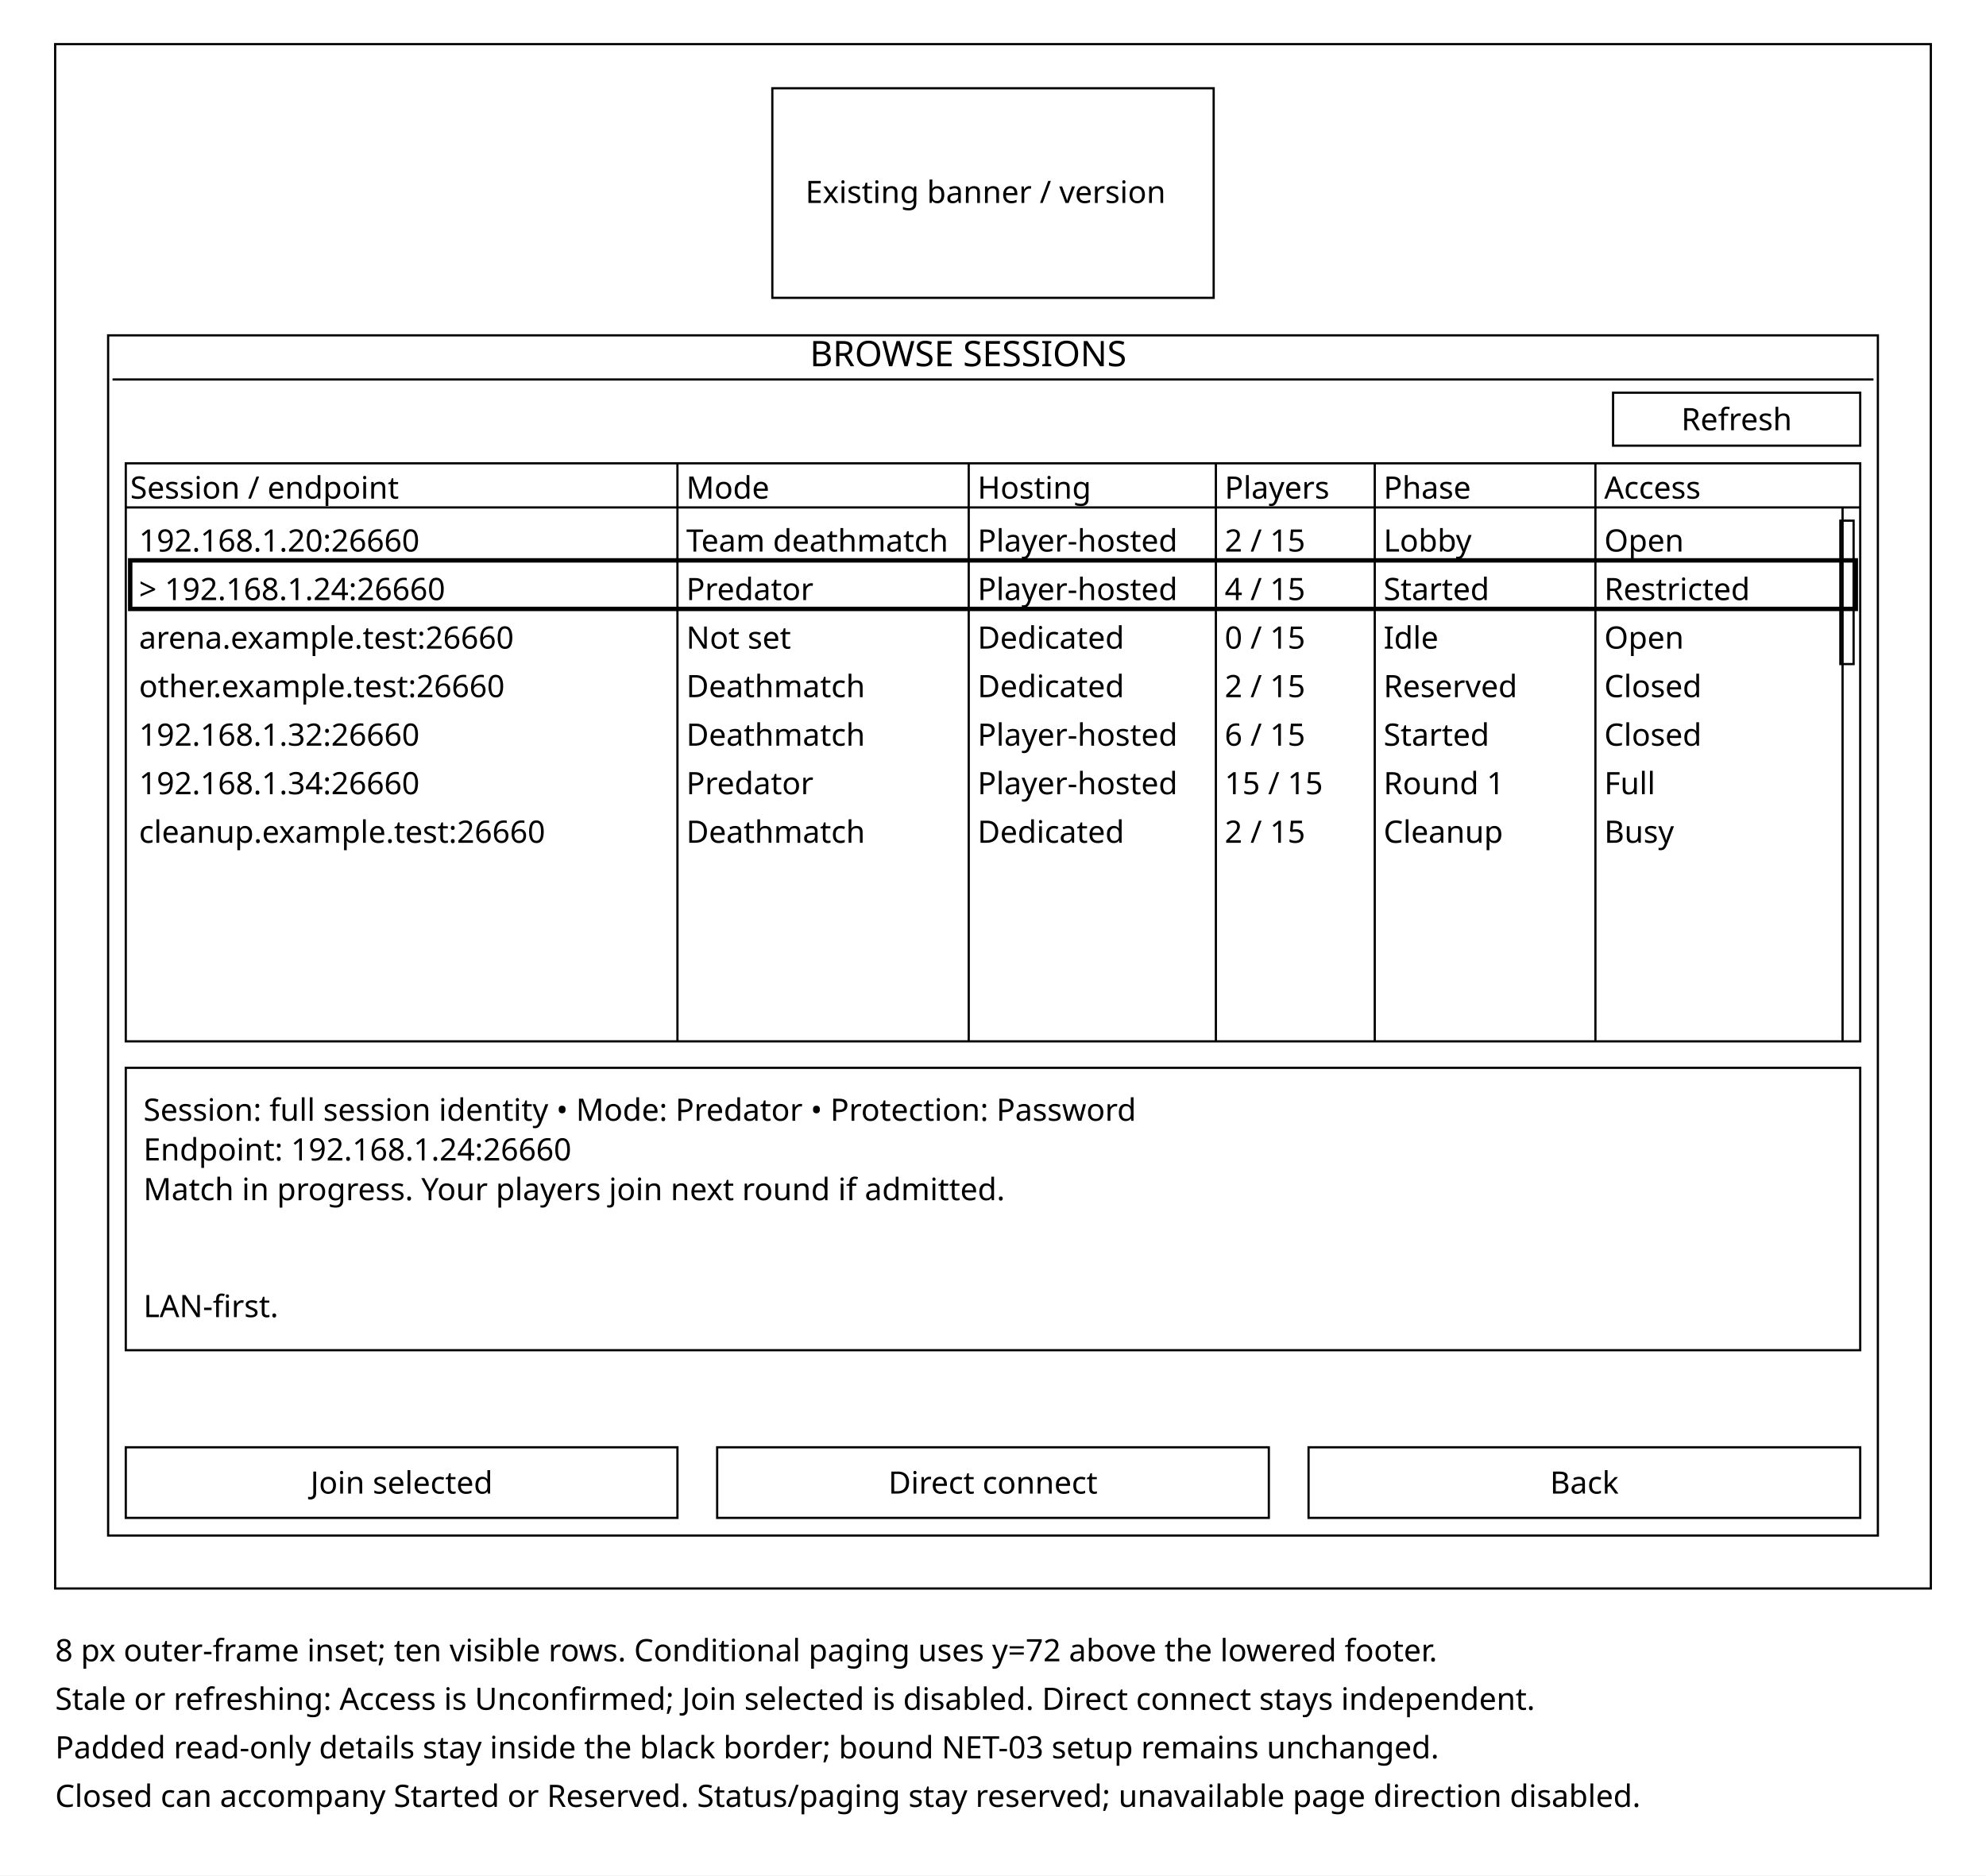
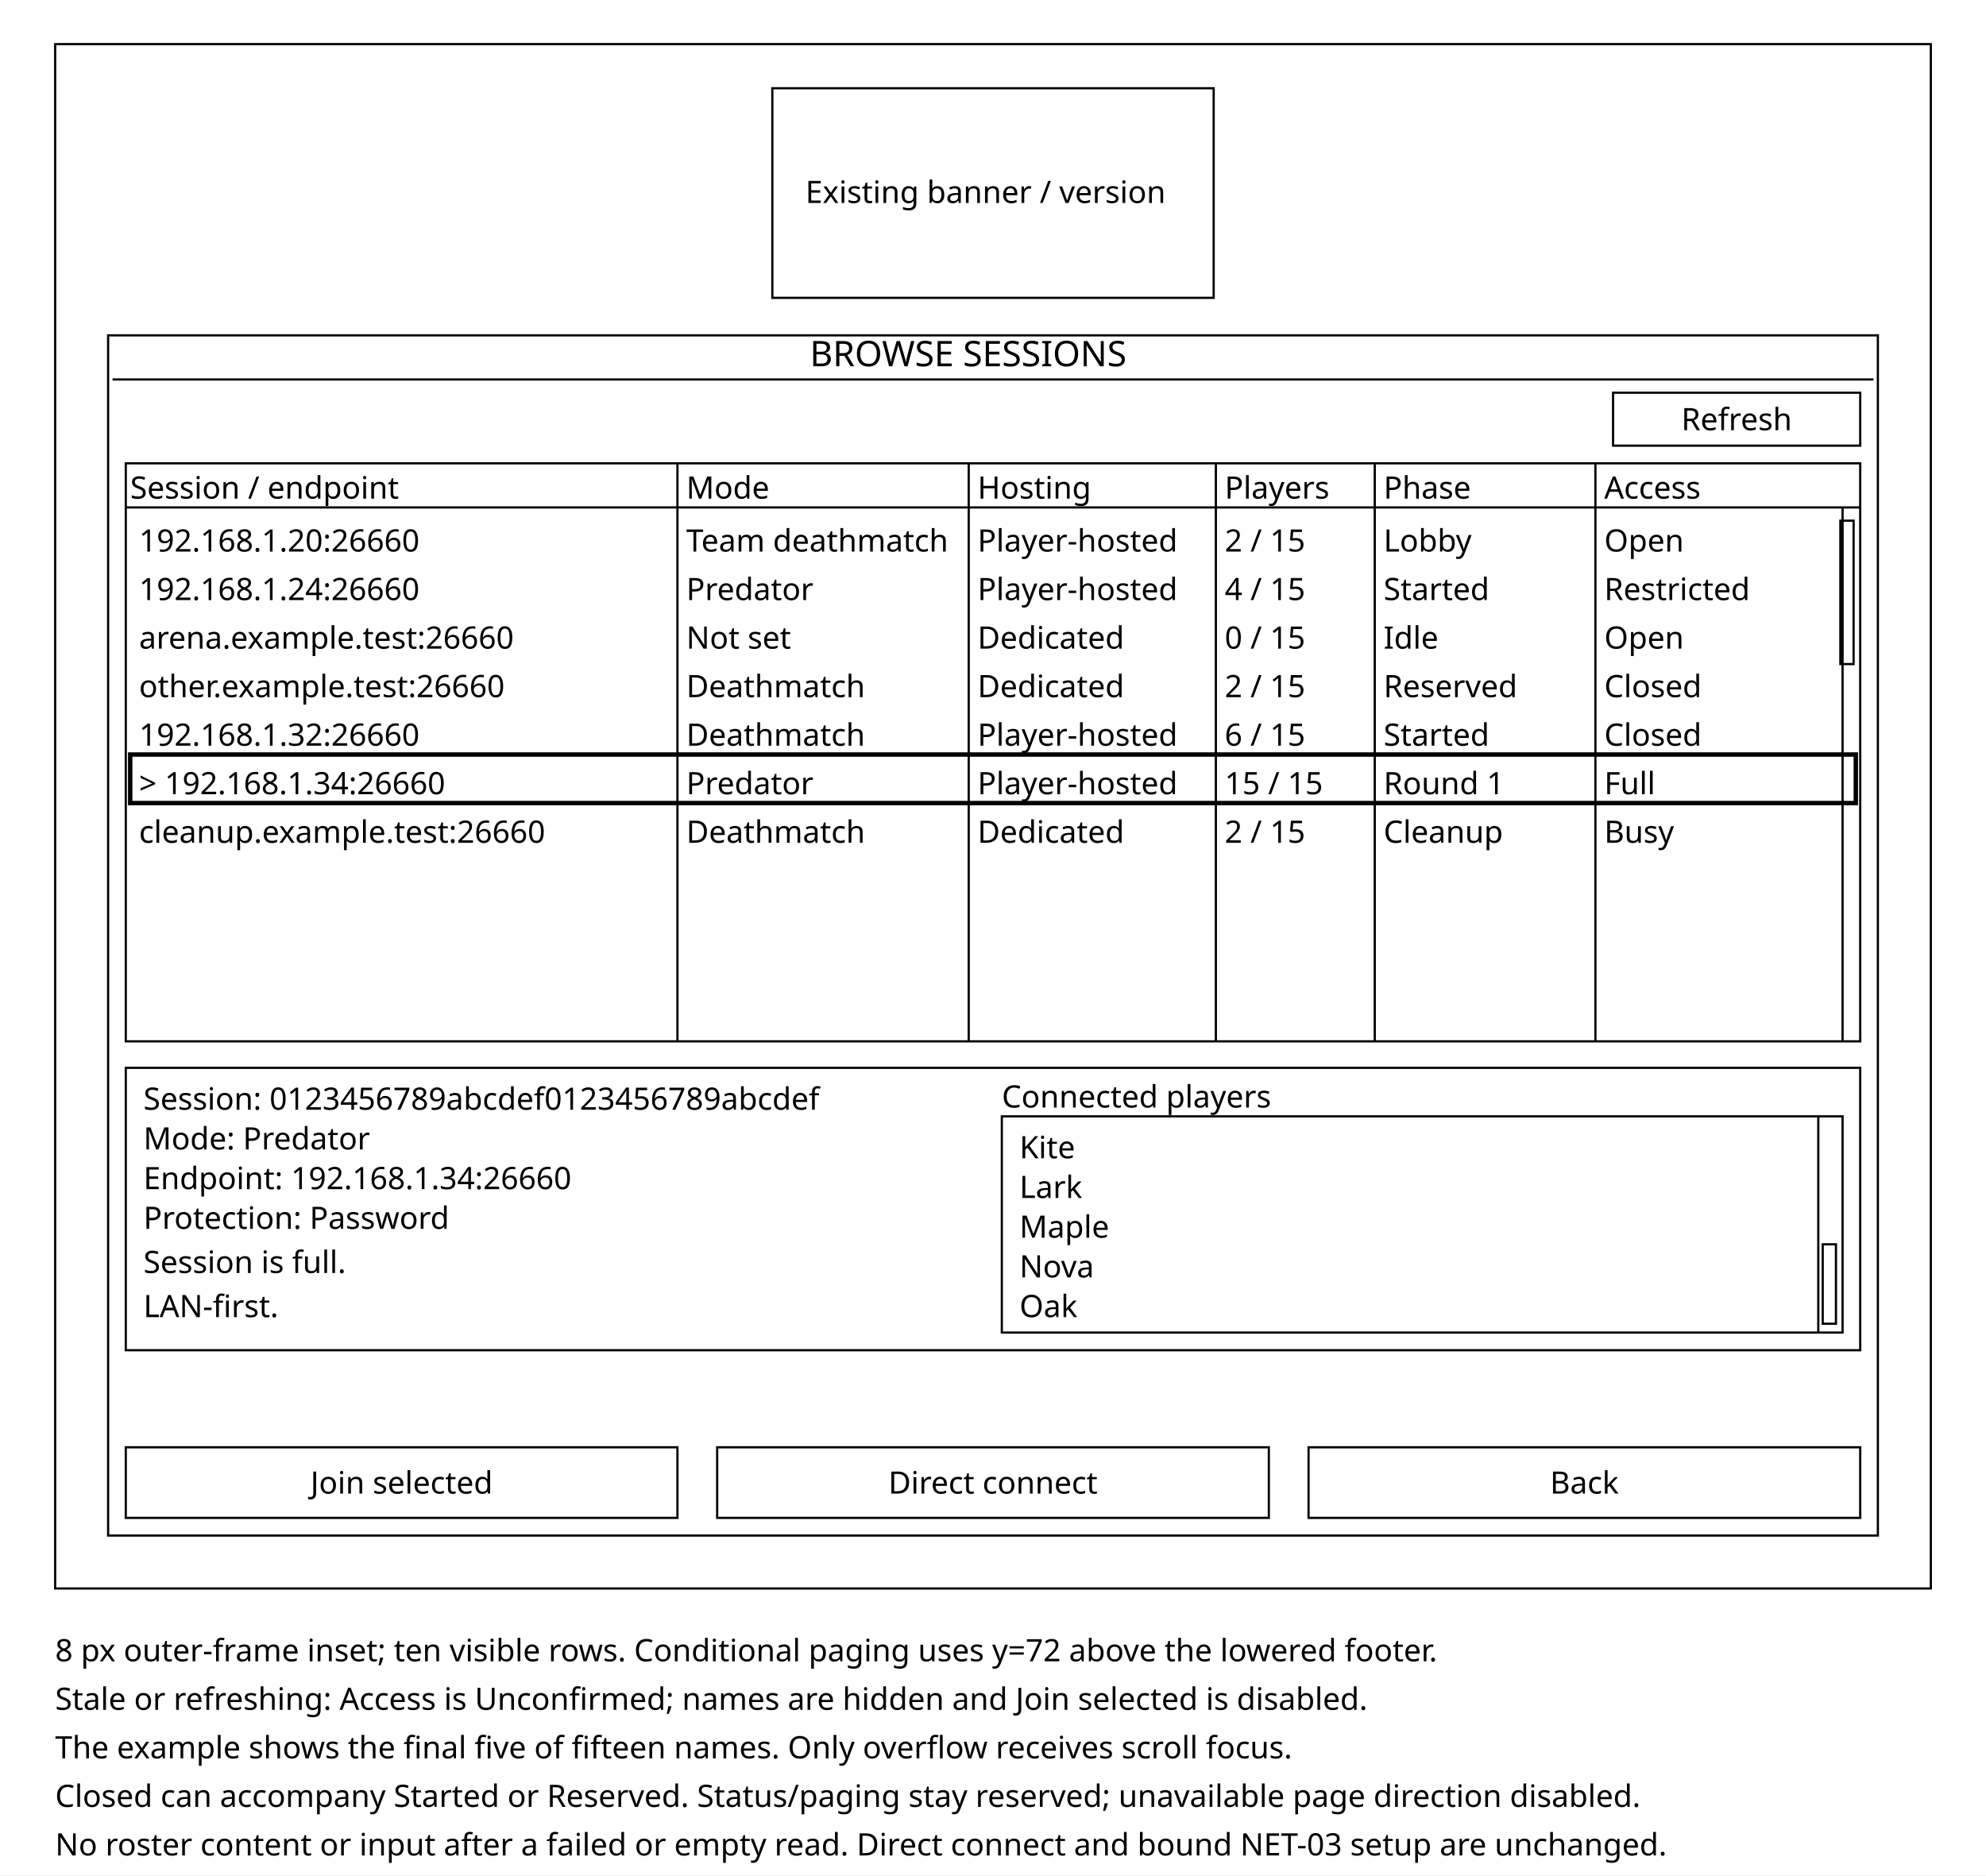
<svg xmlns="http://www.w3.org/2000/svg" width="900" height="850" viewBox="0 0 900 850">
  <rect width="900" height="850" fill="white" />
  <g fill="none" stroke="black">
    <rect x="25" y="20" width="850" height="700" />
    <rect x="350" y="40" width="200" height="95" />
    <rect x="49" y="152" width="802" height="544" />
    <path d="M51 172H849" />
    <rect x="57" y="210" width="786" height="262" />
    <path d="M57 230H843 M307 210V472 M439 210V472 M551 210V472 M623 210V472 M723 210V472 M835 230V472" />
-     <rect x="59" y="254" width="782" height="22" stroke-width="2" />
+     <rect x="59" y="342" width="782" height="22" stroke-width="2" />
    <rect x="834" y="236" width="6" height="65" />
    <rect x="57" y="484" width="786" height="128" />
+     <rect x="454" y="506" width="381" height="98" fill="white" />
+     <path d="M824 506V604" />
+     <rect x="826" y="564" width="6" height="36" />
    <rect x="57" y="656" width="250" height="32" />
    <rect x="731" y="178" width="112" height="24" />
    <rect x="325" y="656" width="250" height="32" />
    <rect x="593" y="656" width="250" height="32" />
  </g>
  <g fill="black" font-family="sans-serif" font-size="14">
    <text x="365" y="92">Existing banner / version</text>
    <text x="367" y="166" font-size="16">BROWSE SESSIONS</text>
    <text x="59" y="226">Session / endpoint</text>
    <text x="311" y="226">Mode</text>
    <text x="443" y="226">Hosting</text>
    <text x="555" y="226">Players</text>
    <text x="627" y="226">Phase</text>
    <text x="727" y="226">Access</text>
    <text x="63" y="250">192.168.1.20:26660</text>
    <text x="311" y="250">Team deathmatch</text>
    <text x="443" y="250">Player-hosted</text>
    <text x="555" y="250">2 / 15</text>
    <text x="627" y="250">Lobby</text>
    <text x="727" y="250">Open</text>
-     <text x="63" y="272">&gt; 192.168.1.24:26660</text>
+     <text x="63" y="272">192.168.1.24:26660</text>
    <text x="311" y="272">Predator</text>
    <text x="443" y="272">Player-hosted</text>
    <text x="555" y="272">4 / 15</text>
    <text x="627" y="272">Started</text>
    <text x="727" y="272">Restricted</text>
    <text x="63" y="294">arena.example.test:26660</text>
    <text x="311" y="294">Not set</text>
    <text x="443" y="294">Dedicated</text>
    <text x="555" y="294">0 / 15</text>
    <text x="627" y="294">Idle</text>
    <text x="727" y="294">Open</text>
    <text x="63" y="316">other.example.test:26660</text>
    <text x="311" y="316">Deathmatch</text>
    <text x="443" y="316">Dedicated</text>
    <text x="555" y="316">2 / 15</text>
    <text x="627" y="316">Reserved</text>
    <text x="727" y="316">Closed</text>
    <text x="63" y="338">192.168.1.32:26660</text>
    <text x="311" y="338">Deathmatch</text>
    <text x="443" y="338">Player-hosted</text>
    <text x="555" y="338">6 / 15</text>
    <text x="627" y="338">Started</text>
    <text x="727" y="338">Closed</text>
-     <text x="63" y="360">192.168.1.34:26660</text>
+     <text x="63" y="360">&gt; 192.168.1.34:26660</text>
    <text x="311" y="360">Predator</text>
    <text x="443" y="360">Player-hosted</text>
    <text x="555" y="360">15 / 15</text>
    <text x="627" y="360">Round 1</text>
    <text x="727" y="360">Full</text>
    <text x="63" y="382">cleanup.example.test:26660</text>
    <text x="311" y="382">Deathmatch</text>
    <text x="443" y="382">Dedicated</text>
    <text x="555" y="382">2 / 15</text>
    <text x="627" y="382">Cleanup</text>
    <text x="727" y="382">Busy</text>
-     <text x="65" y="508">Session: full session identity • Mode: Predator • Protection: Password</text>
-     <text x="65" y="526">Endpoint: 192.168.1.24:26660</text>
-     <text x="65" y="544">Match in progress. Your players join next round if admitted.</text>
+     <text x="65" y="503">Session: 0123456789abcdef0123456789abcdef</text>
+     <text x="65" y="521">Mode: Predator</text>
+     <text x="65" y="539">Endpoint: 192.168.1.34:26660</text>
+     <text x="65" y="557">Protection: Password</text>
+     <text x="65" y="577">Session is full.</text>
    <text x="65" y="597">LAN-first.</text>
+     <text x="454" y="502">Connected players</text>
+     <text x="462" y="525">Kite</text>
+     <text x="462" y="543">Lark</text>
+     <text x="462" y="561">Maple</text>
+     <text x="462" y="579">Nova</text>
+     <text x="462" y="597">Oak</text>
    <text x="182" y="677" text-anchor="middle">Join selected</text>
    <text x="787" y="195" text-anchor="middle">Refresh</text>
    <text x="450" y="677" text-anchor="middle">Direct connect</text>
    <text x="718" y="677" text-anchor="middle">Back</text>
    <text x="25" y="753">8 px outer-frame inset; ten visible rows. Conditional paging uses y=72 above the lowered footer.</text>
-     <text x="25" y="775">Stale or refreshing: Access is Unconfirmed; Join selected is disabled. Direct connect stays independent.</text>
-     <text x="25" y="797">Padded read-only details stay inside the black border; bound NET-03 setup remains unchanged.</text>
+     <text x="25" y="775">Stale or refreshing: Access is Unconfirmed; names are hidden and Join selected is disabled.</text>
+     <text x="25" y="797">The example shows the final five of fifteen names. Only overflow receives scroll focus.</text>
    <text x="25" y="819">Closed can accompany Started or Reserved. Status/paging stay reserved; unavailable page direction disabled.</text>
+     <text x="25" y="841">No roster content or input after a failed or empty read. Direct connect and bound NET-03 setup are unchanged.</text>
  </g>
</svg>
